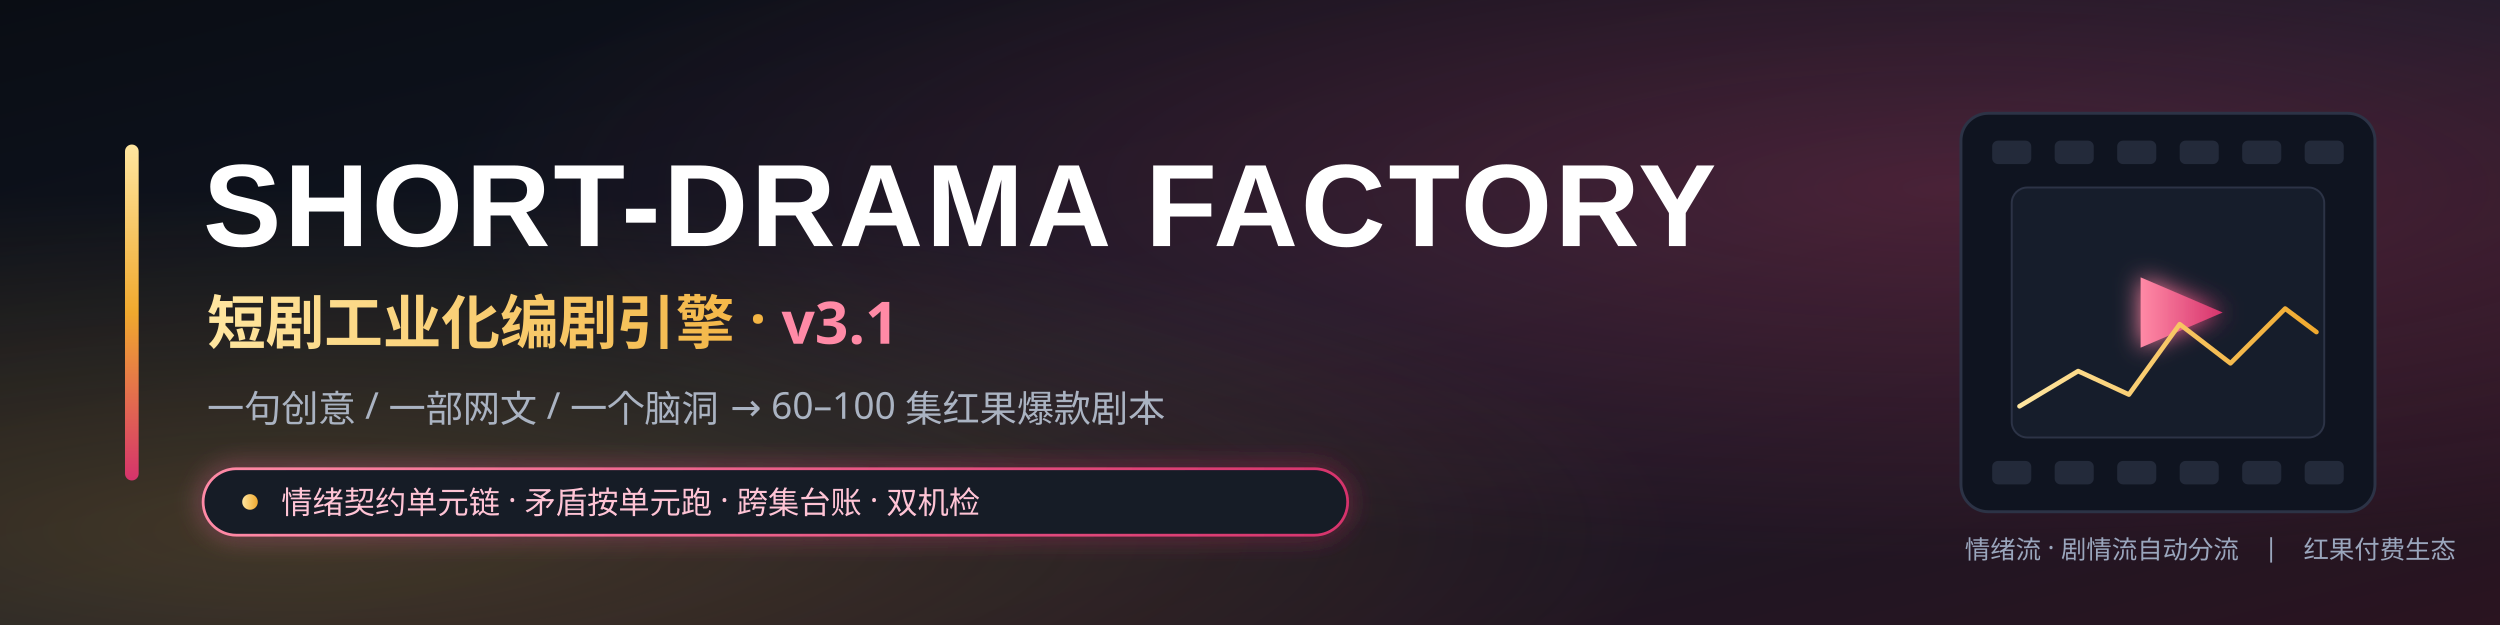
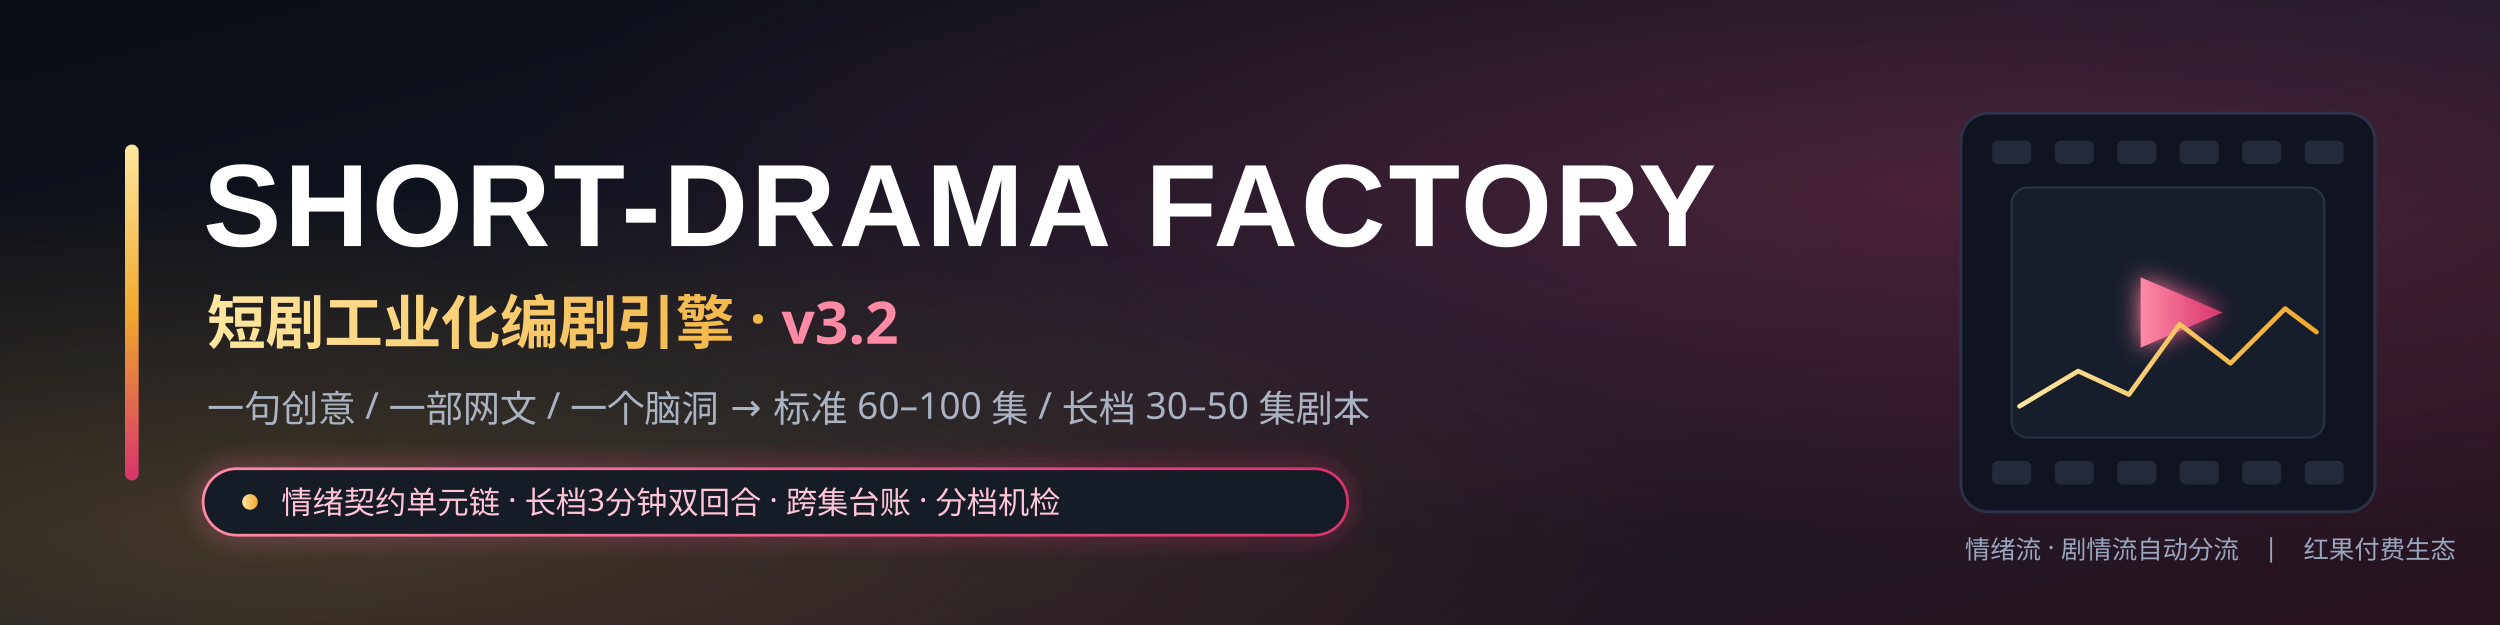
- <svg xmlns="http://www.w3.org/2000/svg" width="1280" height="320" viewBox="0 0 1280 320" role="img" aria-label="Short-Drama Factory v3.1">
+ <svg xmlns="http://www.w3.org/2000/svg" width="1280" height="320" viewBox="0 0 1280 320" role="img" aria-label="Short-Drama Factory v3.2">
  <defs>
    <linearGradient id="bg" x1="0" y1="0" x2="1" y2="1">
      <stop offset="0" stop-color="#0a0d14" />
      <stop offset="0.5" stop-color="#121826" />
      <stop offset="1" stop-color="#2a1420" />
    </linearGradient>
    <radialGradient id="glowA" cx="0.78" cy="0.3" r="0.6">
      <stop offset="0" stop-color="#c8395f" stop-opacity="0.30" />
      <stop offset="1" stop-color="#c8395f" stop-opacity="0" />
    </radialGradient>
    <radialGradient id="glowB" cx="0.12" cy="0.85" r="0.55">
      <stop offset="0" stop-color="#f0a92e" stop-opacity="0.22" />
      <stop offset="1" stop-color="#f0a92e" stop-opacity="0" />
    </radialGradient>
    <linearGradient id="gold" x1="0" y1="0" x2="1" y2="0">
      <stop offset="0" stop-color="#ffe6a0" />
      <stop offset="1" stop-color="#f0a92e" />
    </linearGradient>
    <linearGradient id="crimson" x1="0" y1="0" x2="1" y2="0">
      <stop offset="0" stop-color="#ff8aa6" />
      <stop offset="1" stop-color="#d6336c" />
    </linearGradient>
    <linearGradient id="bar" x1="0" y1="0" x2="0" y2="1">
      <stop offset="0" stop-color="#ffe6a0" />
      <stop offset="0.5" stop-color="#f0a92e" />
      <stop offset="1" stop-color="#d6336c" />
    </linearGradient>
    <filter id="soft" x="-50%" y="-50%" width="200%" height="200%">
      <feGaussianBlur stdDeviation="16" />
    </filter>
    <filter id="glow" x="-40%" y="-40%" width="180%" height="180%">
      <feGaussianBlur stdDeviation="6" result="b" />
      <feMerge>
        <feMergeNode in="b" />
        <feMergeNode in="SourceGraphic" />
      </feMerge>
    </filter>
  </defs>
  <rect width="1280" height="320" fill="url(#bg)" />
  <rect width="1280" height="320" fill="url(#glowA)" />
  <rect width="1280" height="320" fill="url(#glowB)" />
  <rect x="64" y="74" width="7" height="172" rx="3.5" fill="url(#bar)" />
  <text x="104" y="126" font-family="Segoe UI, Arial, Helvetica, sans-serif" font-size="60" font-weight="800" fill="#ffffff" letter-spacing="1.5">SHORT-DRAMA FACTORY</text>
-   <text x="106" y="176" font-family="Microsoft YaHei, PingFang SC, Heiti SC, sans-serif" font-size="30" font-weight="700" fill="url(#gold)">短剧工业化编剧引擎 · <tspan fill="#ff8aa6">v3.1</tspan>
+   <text x="106" y="176" font-family="Microsoft YaHei, PingFang SC, Heiti SC, sans-serif" font-size="30" font-weight="700" fill="url(#gold)">短剧工业化编剧引擎 · <tspan fill="#ff8aa6">v3.2</tspan>
  </text>
-   <text x="106" y="216" font-family="Microsoft YaHei, PingFang SC, Heiti SC, sans-serif" font-size="19" fill="#aab3c2">一句创意 / 一部网文 / 一个脑洞  →  60–100 集红果爆款剧本</text>
+   <text x="106" y="216" font-family="Microsoft YaHei, PingFang SC, Heiti SC, sans-serif" font-size="19" fill="#aab3c2">一句创意 / 一部网文 / 一个脑洞  →  标准 60–100 集 / 长档 30–50 集剧本</text>
  <g filter="url(#glow)">
    <rect x="104" y="240" width="586" height="34" rx="17" fill="#141a26" stroke="url(#crimson)" stroke-width="1.4" />
    <circle cx="128" cy="257" r="4" fill="url(#gold)" />
-     <text x="144" y="263" font-family="Microsoft YaHei, PingFang SC, Heiti SC, sans-serif" font-size="16" fill="#ffc4d5">情绪契约单元链 · 矛盾按单元跑 · 跨集台账 · 双机检</text>
+     <text x="144" y="263" font-family="Microsoft YaHei, PingFang SC, Heiti SC, sans-serif" font-size="16" fill="#ffc4d5">情绪契约单元链 · 长档3分钟双回合 · 跨集台账 · 分档机检</text>
  </g>
  <g transform="translate(1004,58)">
    <rect x="0" y="0" width="212" height="204" rx="14" fill="#0f1420" stroke="#2c3346" stroke-width="1.5" />
    <g fill="#232a3a">
      <rect x="16" y="14" width="20" height="12" rx="3" />
      <rect x="48" y="14" width="20" height="12" rx="3" />
      <rect x="80" y="14" width="20" height="12" rx="3" />
      <rect x="112" y="14" width="20" height="12" rx="3" />
      <rect x="144" y="14" width="20" height="12" rx="3" />
      <rect x="176" y="14" width="20" height="12" rx="3" />
      <rect x="16" y="178" width="20" height="12" rx="3" />
      <rect x="48" y="178" width="20" height="12" rx="3" />
      <rect x="80" y="178" width="20" height="12" rx="3" />
      <rect x="112" y="178" width="20" height="12" rx="3" />
      <rect x="144" y="178" width="20" height="12" rx="3" />
      <rect x="176" y="178" width="20" height="12" rx="3" />
    </g>
    <rect x="26" y="38" width="160" height="128" rx="8" fill="#161d2b" stroke="#2c3346" stroke-width="1" />
    <g filter="url(#glow)">
      <path d="M92 84 L134 102 L92 120 Z" fill="url(#crimson)" />
    </g>
    <path d="M30 150 L60 132 L86 144 L112 108 L138 128 L166 100 L182 112" fill="none" stroke="url(#gold)" stroke-width="2.4" stroke-linejoin="round" stroke-linecap="round" />
  </g>
  <text x="1006" y="286" font-family="Microsoft YaHei, PingFang SC, Heiti SC, sans-serif" font-size="13" fill="#9aa6bd">情绪流 · 剧情流自动分流　|　红果付费生态</text>
</svg>
